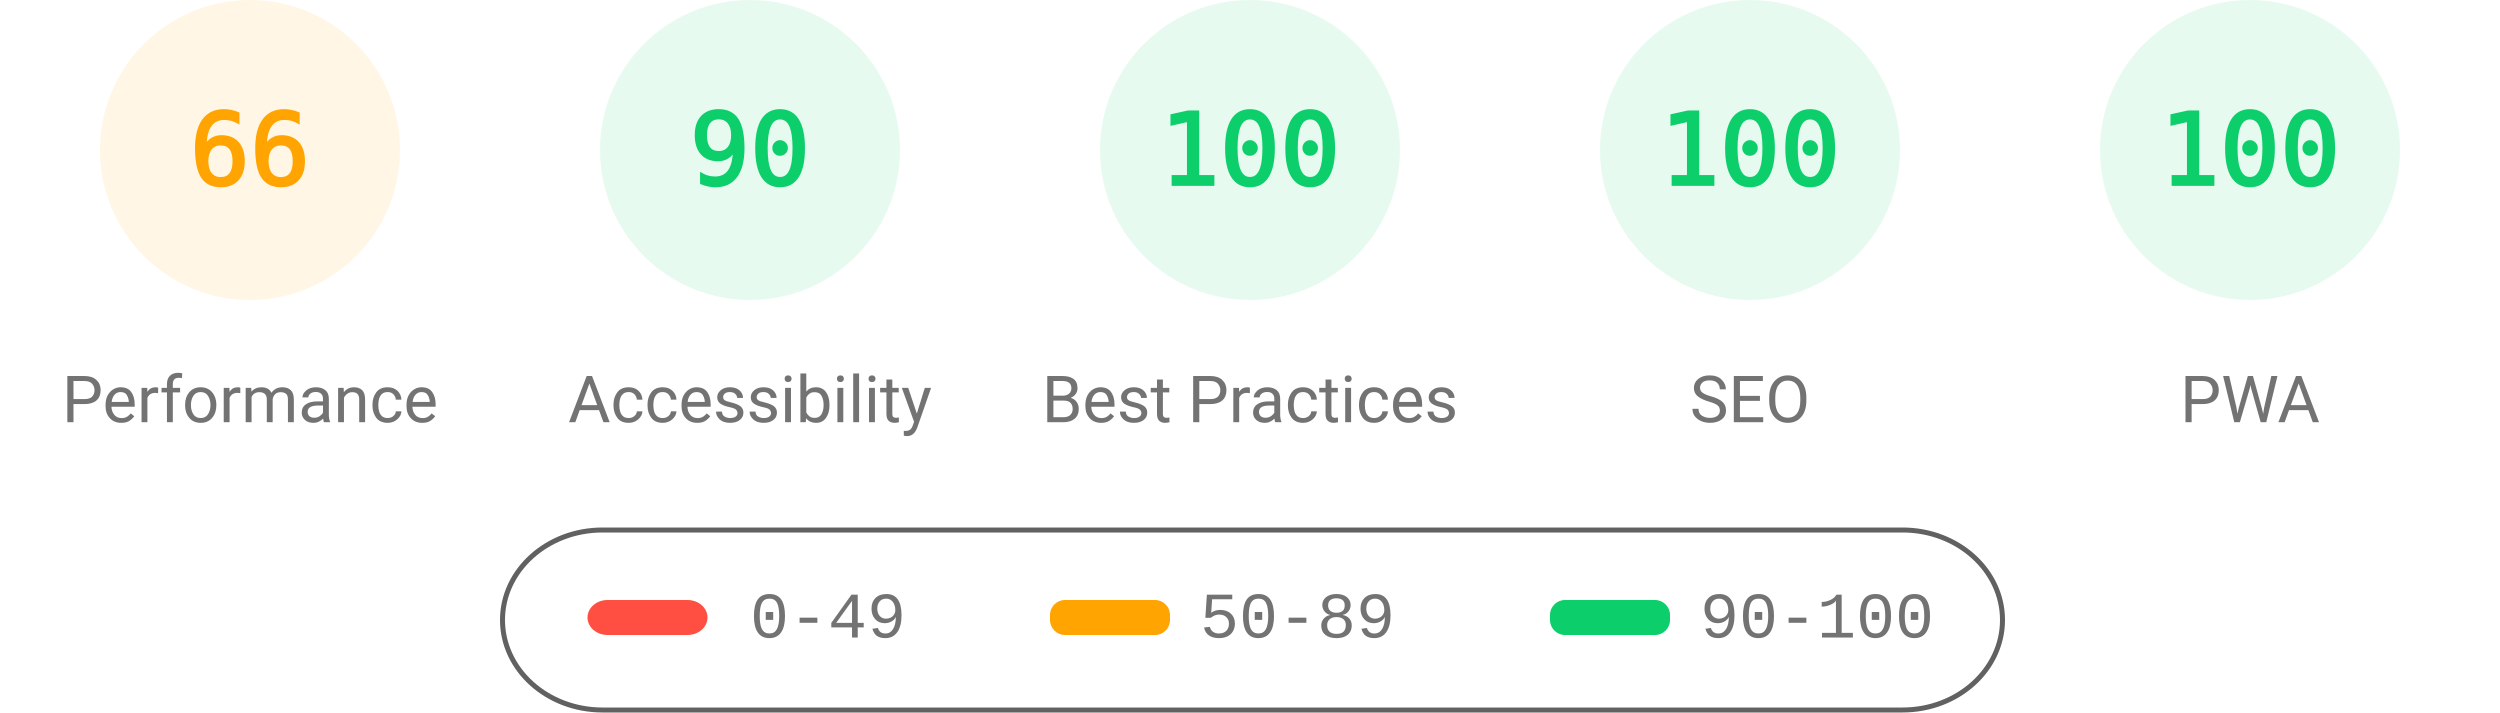
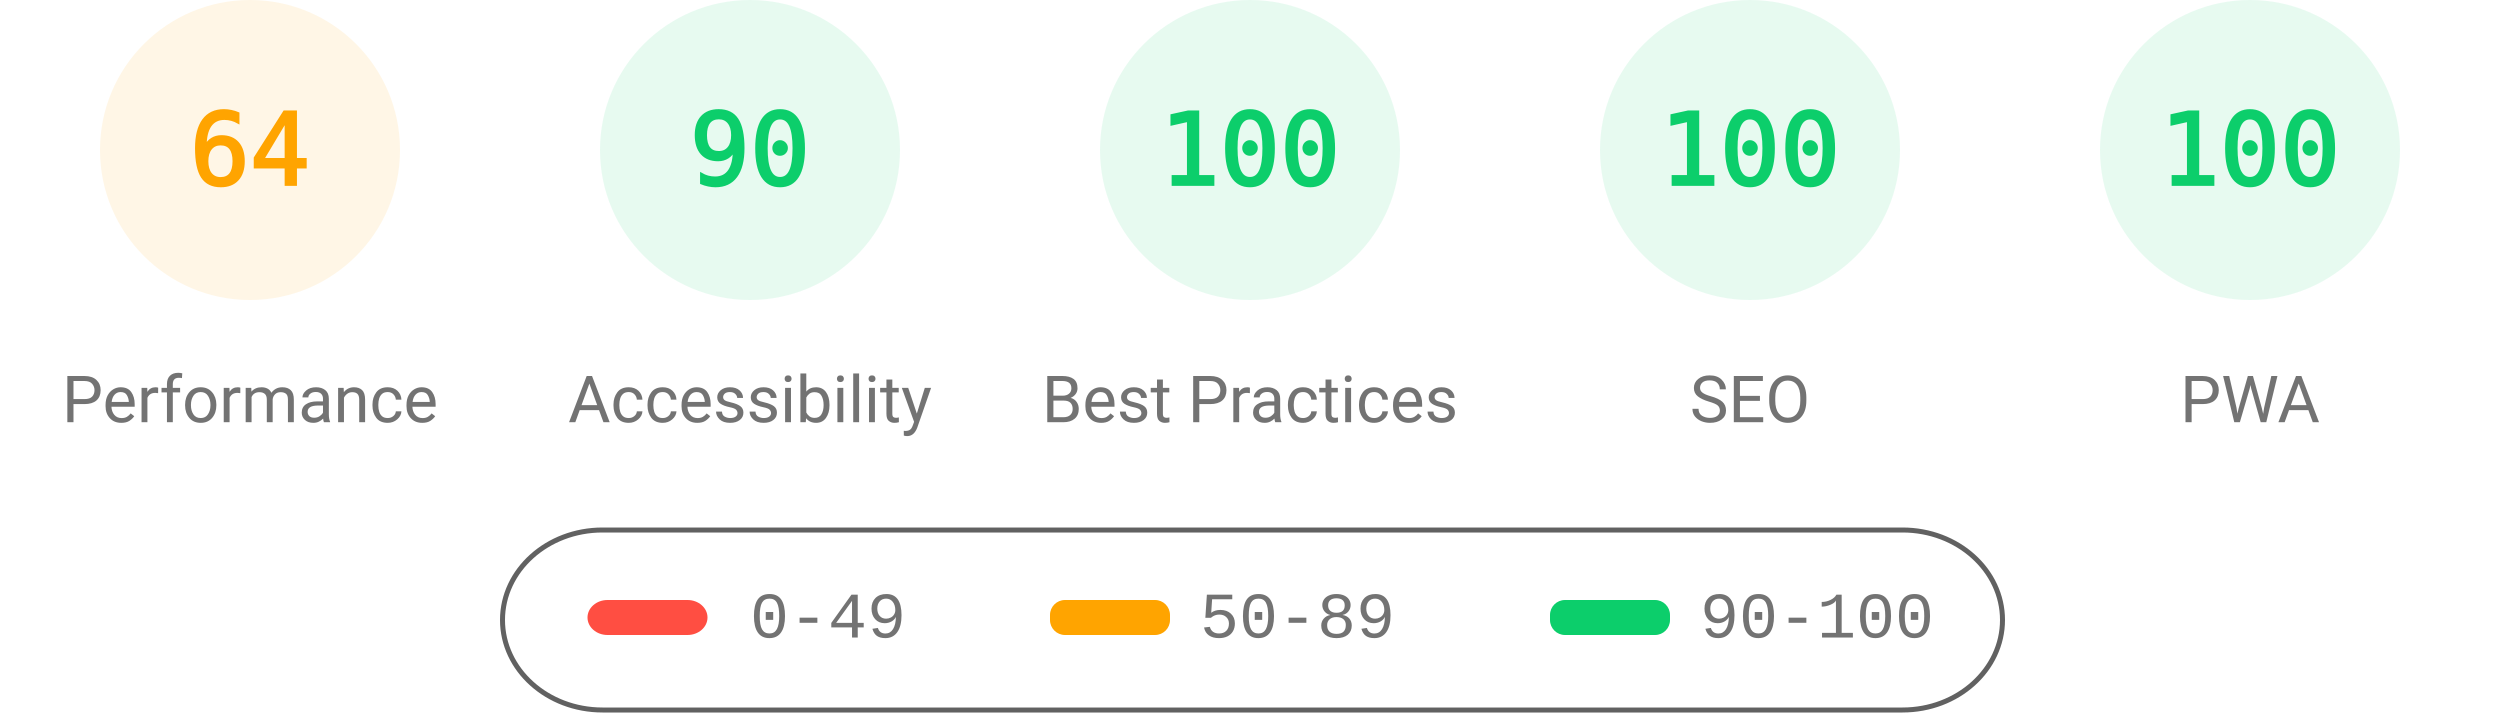
<svg xmlns="http://www.w3.org/2000/svg" fill="none" width="1000" height="285">
  <style>.gauge-base{opacity:.1}.gauge-arc{fill:none;animation-delay:250ms;stroke-linecap:round;transform:rotate(-90deg);transform-origin:100px 60px;animation:load-gauge 1s ease forwards}.guage-text{font-size:40px;font-family:monospace;text-align:center}.guage-red{color:#ff4e42;fill:#ff4e42;stroke:#ff4e42}.guage-orange{color:#ffa400;fill:#ffa400;stroke:#ffa400}.guage-green{color:#0cce6b;fill:#0cce6b;stroke:#0cce6b}.guage-undefined{color:#5c5c5c;fill:#5c5c5c;stroke:#5c5c5c}.guage-title{color:#737373;fill:#737373;stroke:none;font-size:26px;line-height:26px;font-family:Roboto,Halvetica,Arial,sans-serif}@keyframes load-gauge{from{stroke-dasharray:0 352.858}}</style>
  <svg class="guage-div guage-perf guage-orange" viewBox="0 0 200 200" width="200" height="200">
    <circle class="gauge-base" r="56" cx="100" cy="60" stroke-width="8" />
-     <circle class="gauge-arc guage-arc-1" r="56" cx="100" cy="60" stroke-width="8" style="stroke-dasharray:232.226,351.858" />
-     <text class="guage-text" x="100" y="60" alignment-baseline="central" dominant-baseline="central" text-anchor="middle">66</text>
+     <circle class="gauge-arc guage-arc-1" r="56" cx="100" cy="60" stroke-width="8" style="stroke-dasharray:225.189,351.858" />
+     <text class="guage-text" x="100" y="60" alignment-baseline="central" dominant-baseline="central" text-anchor="middle">64</text>
    <text class="guage-title" x="100" y="160" alignment-baseline="central" dominant-baseline="central" text-anchor="middle">Performance</text>
  </svg>
  <svg class="guage-div guage-acc guage-green" viewBox="0 0 200 200" width="200" height="200" x="200">
    <circle class="gauge-base" r="56" cx="100" cy="60" stroke-width="8" />
    <circle class="gauge-arc guage-arc-2" r="56" cx="100" cy="60" stroke-width="8" style="stroke-dasharray:316.672,351.858" />
    <text class="guage-text" x="100" y="60" alignment-baseline="central" dominant-baseline="central" text-anchor="middle">90</text>
    <text class="guage-title" x="100" y="160" alignment-baseline="central" dominant-baseline="central" text-anchor="middle">Accessibility</text>
  </svg>
  <svg class="guage-div guage-best guage-green" viewBox="0 0 200 200" width="200" height="200" x="400">
    <circle class="gauge-base" r="56" cx="100" cy="60" stroke-width="8" />
    <circle class="gauge-arc guage-arc-3" r="56" cx="100" cy="60" stroke-width="8" style="stroke-dasharray:351.858,351.858" />
    <text class="guage-text" x="100" y="60" alignment-baseline="central" dominant-baseline="central" text-anchor="middle">100</text>
    <text class="guage-title" x="100" y="160" alignment-baseline="central" dominant-baseline="central" text-anchor="middle">Best Practices</text>
  </svg>
  <svg class="guage-div guage-seo guage-green" viewBox="0 0 200 200" width="200" height="200" x="600">
    <circle class="gauge-base" r="56" cx="100" cy="60" stroke-width="8" />
    <circle class="gauge-arc guage-arc-4" r="56" cx="100" cy="60" stroke-width="8" style="stroke-dasharray:351.858,351.858" />
    <text class="guage-text" x="100" y="60" alignment-baseline="central" dominant-baseline="central" text-anchor="middle">100</text>
    <text class="guage-title" x="100" y="160" alignment-baseline="central" dominant-baseline="central" text-anchor="middle">SEO</text>
  </svg>
  <svg class="guage-div guage-pwa guage-green" viewBox="0 0 200 200" width="200" height="200" x="800">
    <circle class="gauge-base" r="56" cx="100" cy="60" stroke-width="8" />
    <circle class="gauge-arc guage-arc-4" r="56" cx="100" cy="60" stroke-width="8" style="stroke-dasharray:351.858,351.858" />
    <text class="guage-text" x="100" y="60" alignment-baseline="central" dominant-baseline="central" text-anchor="middle">100</text>
    <text class="guage-title" x="100" y="160" alignment-baseline="central" dominant-baseline="central" text-anchor="middle">PWA</text>
  </svg>
  <svg width="604" height="76" x="200" y="210">
    <path fill="none" id="canvas_background" d="M-1-1h604v80H-1z" />
    <rect fill-opacity="0" stroke="#616161" stroke-width="2" rx="40" id="svg_2" height="72" width="600" y="2" x="1" fill="#000" />
    <rect stroke="#000" rx="8" id="svg_3" height="14" width="48" y="30" x="35" stroke-opacity="null" stroke-width="0" fill="#ff4e42" />
    <rect stroke="#000" rx="6" id="svg_4" height="14" width="48" y="30" x="220" stroke-opacity="null" stroke-width="0" fill="#ffa400" />
    <rect stroke="#000" rx="6" id="svg_5" height="14" width="48" y="30" x="420" stroke-opacity="null" stroke-width="0" fill="#0cce6b" />
    <text xml:space="preserve" text-anchor="start" font-family="'Courier New', Courier, monospace" font-size="26" id="svg_6" y="45" x="100" stroke-opacity="null" stroke-width="0" stroke="#000" fill="#737373">0-49</text>
    <text xml:space="preserve" text-anchor="start" font-family="'Courier New', Courier, monospace" font-size="26" id="svg_7" y="45" x="280" stroke-opacity="null" stroke-width="0" stroke="#000" fill="#737373">50-89</text>
    <text xml:space="preserve" text-anchor="start" font-family="'Courier New', Courier, monospace" font-size="26" id="svg_8" y="45" x="480" stroke-opacity="null" stroke-width="0" stroke="#000" fill="#737373">90-100</text>
  </svg>
</svg>
